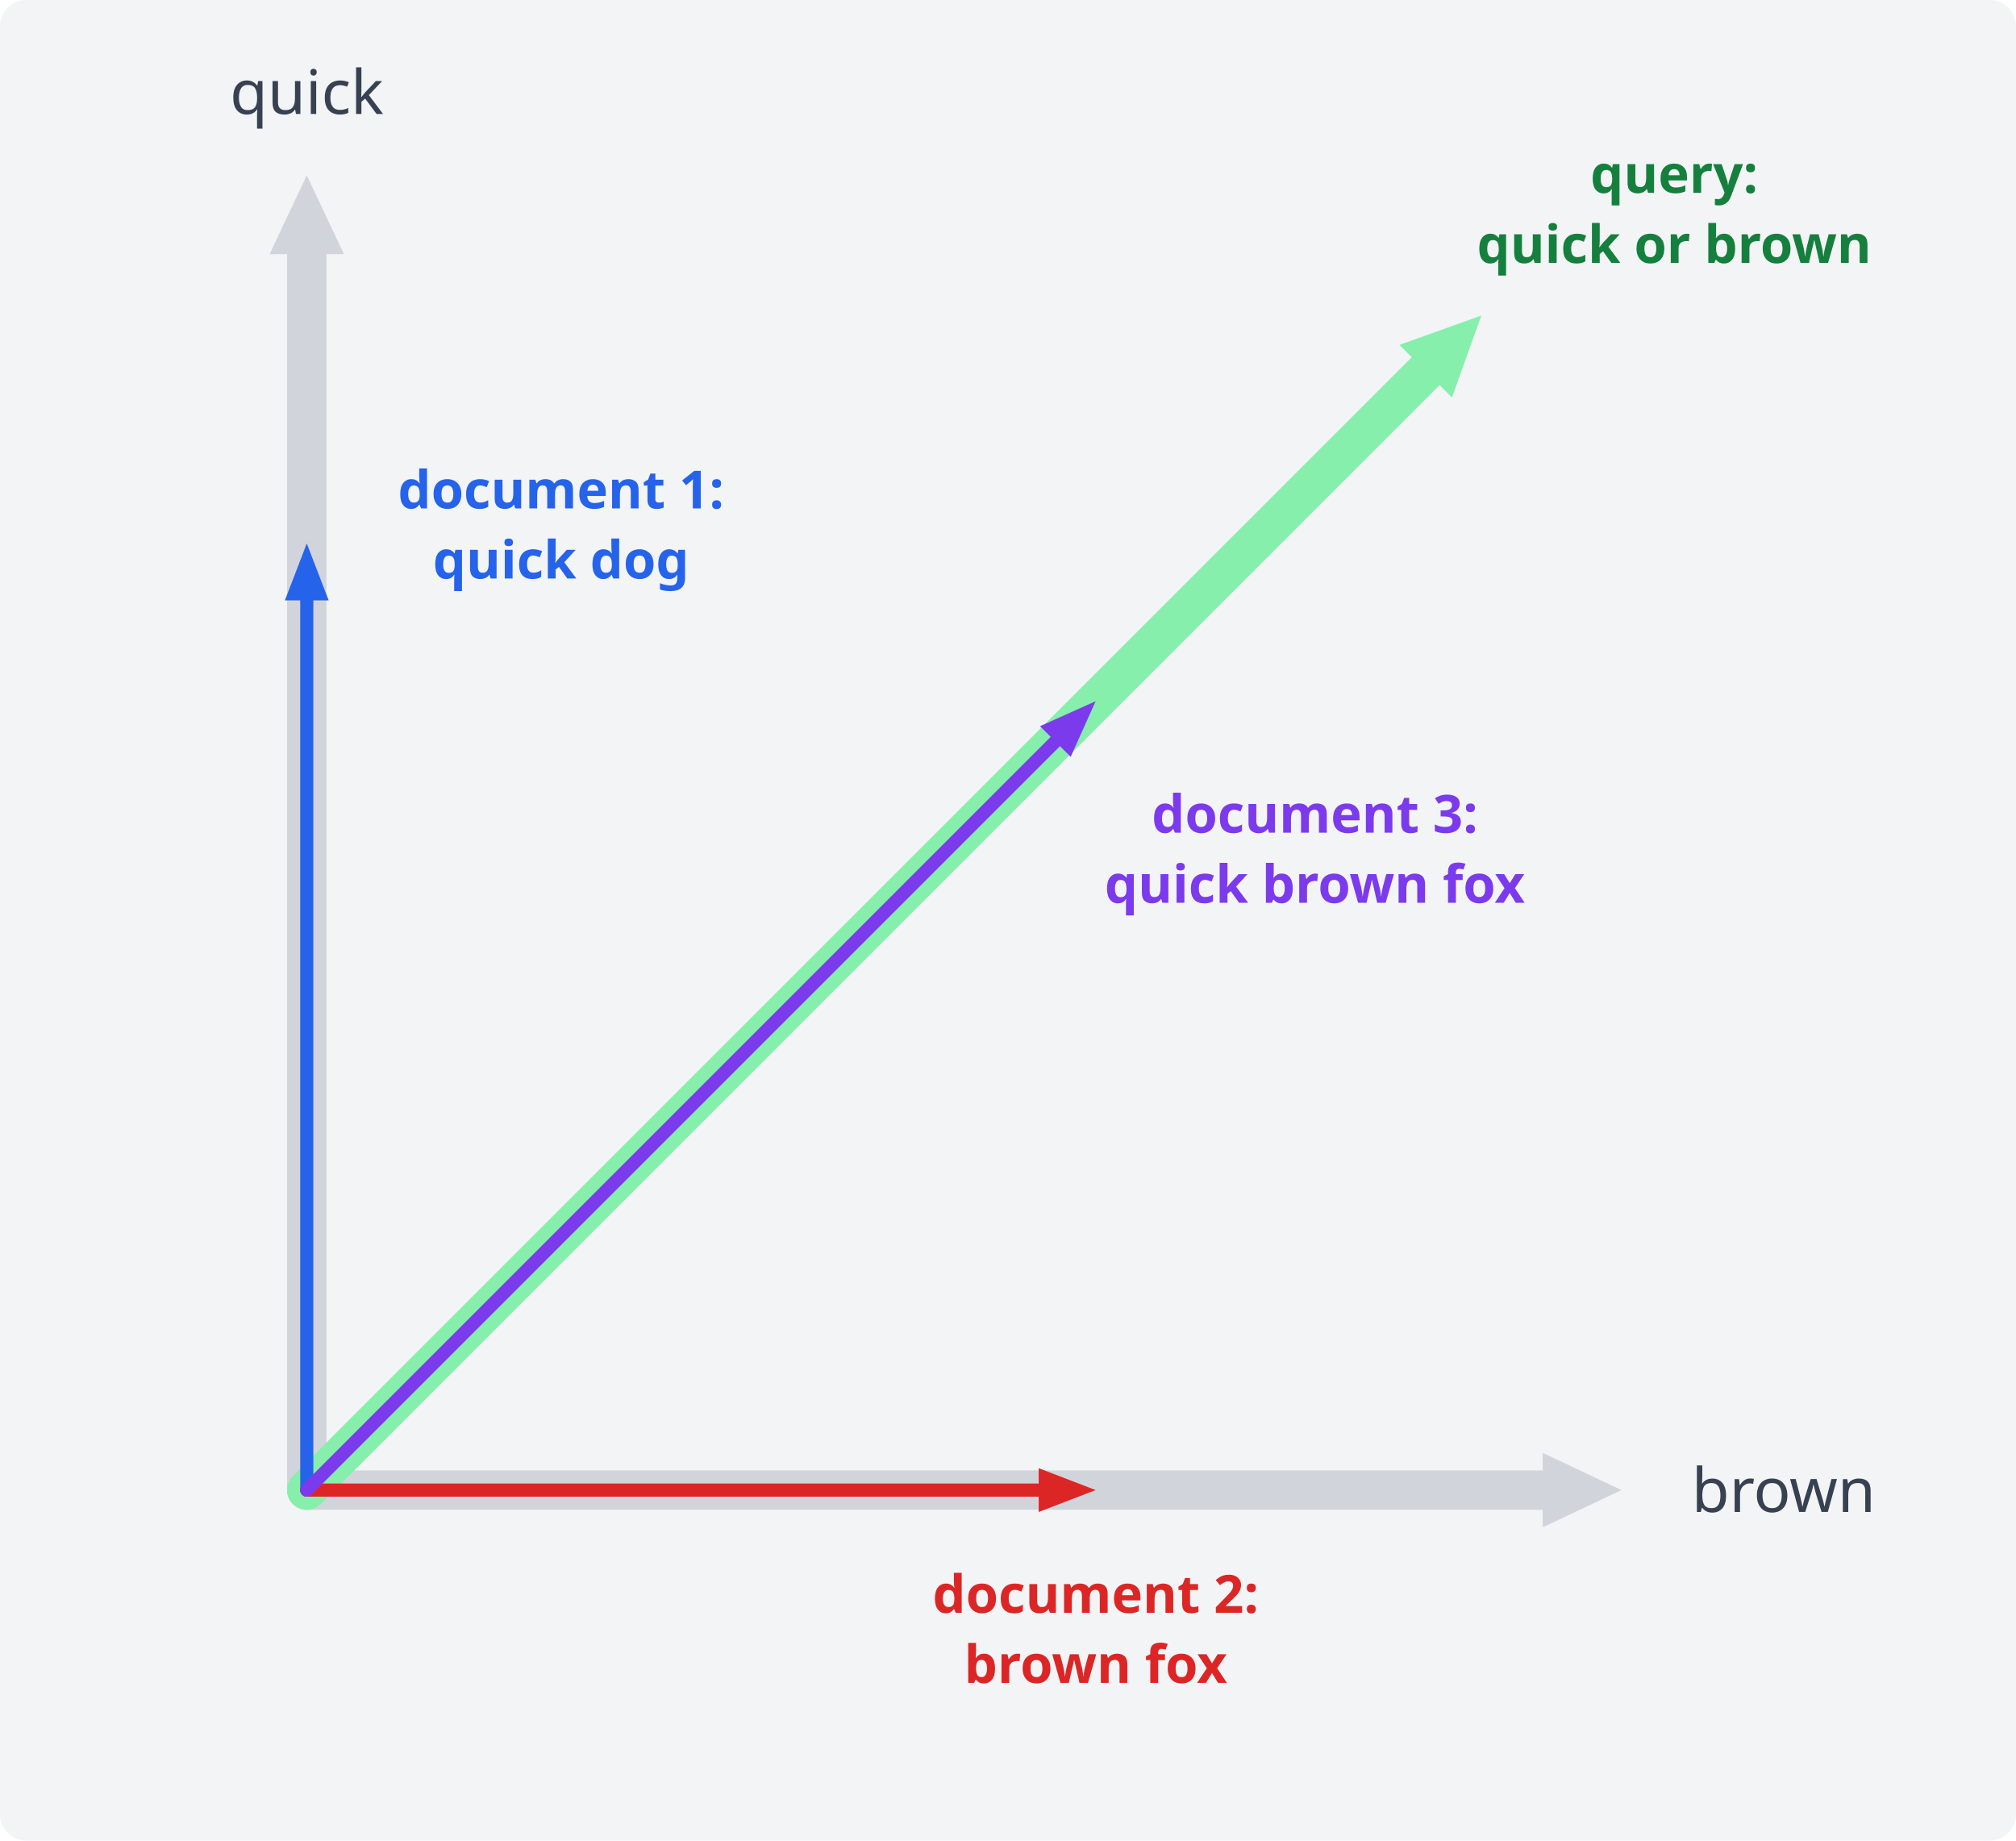
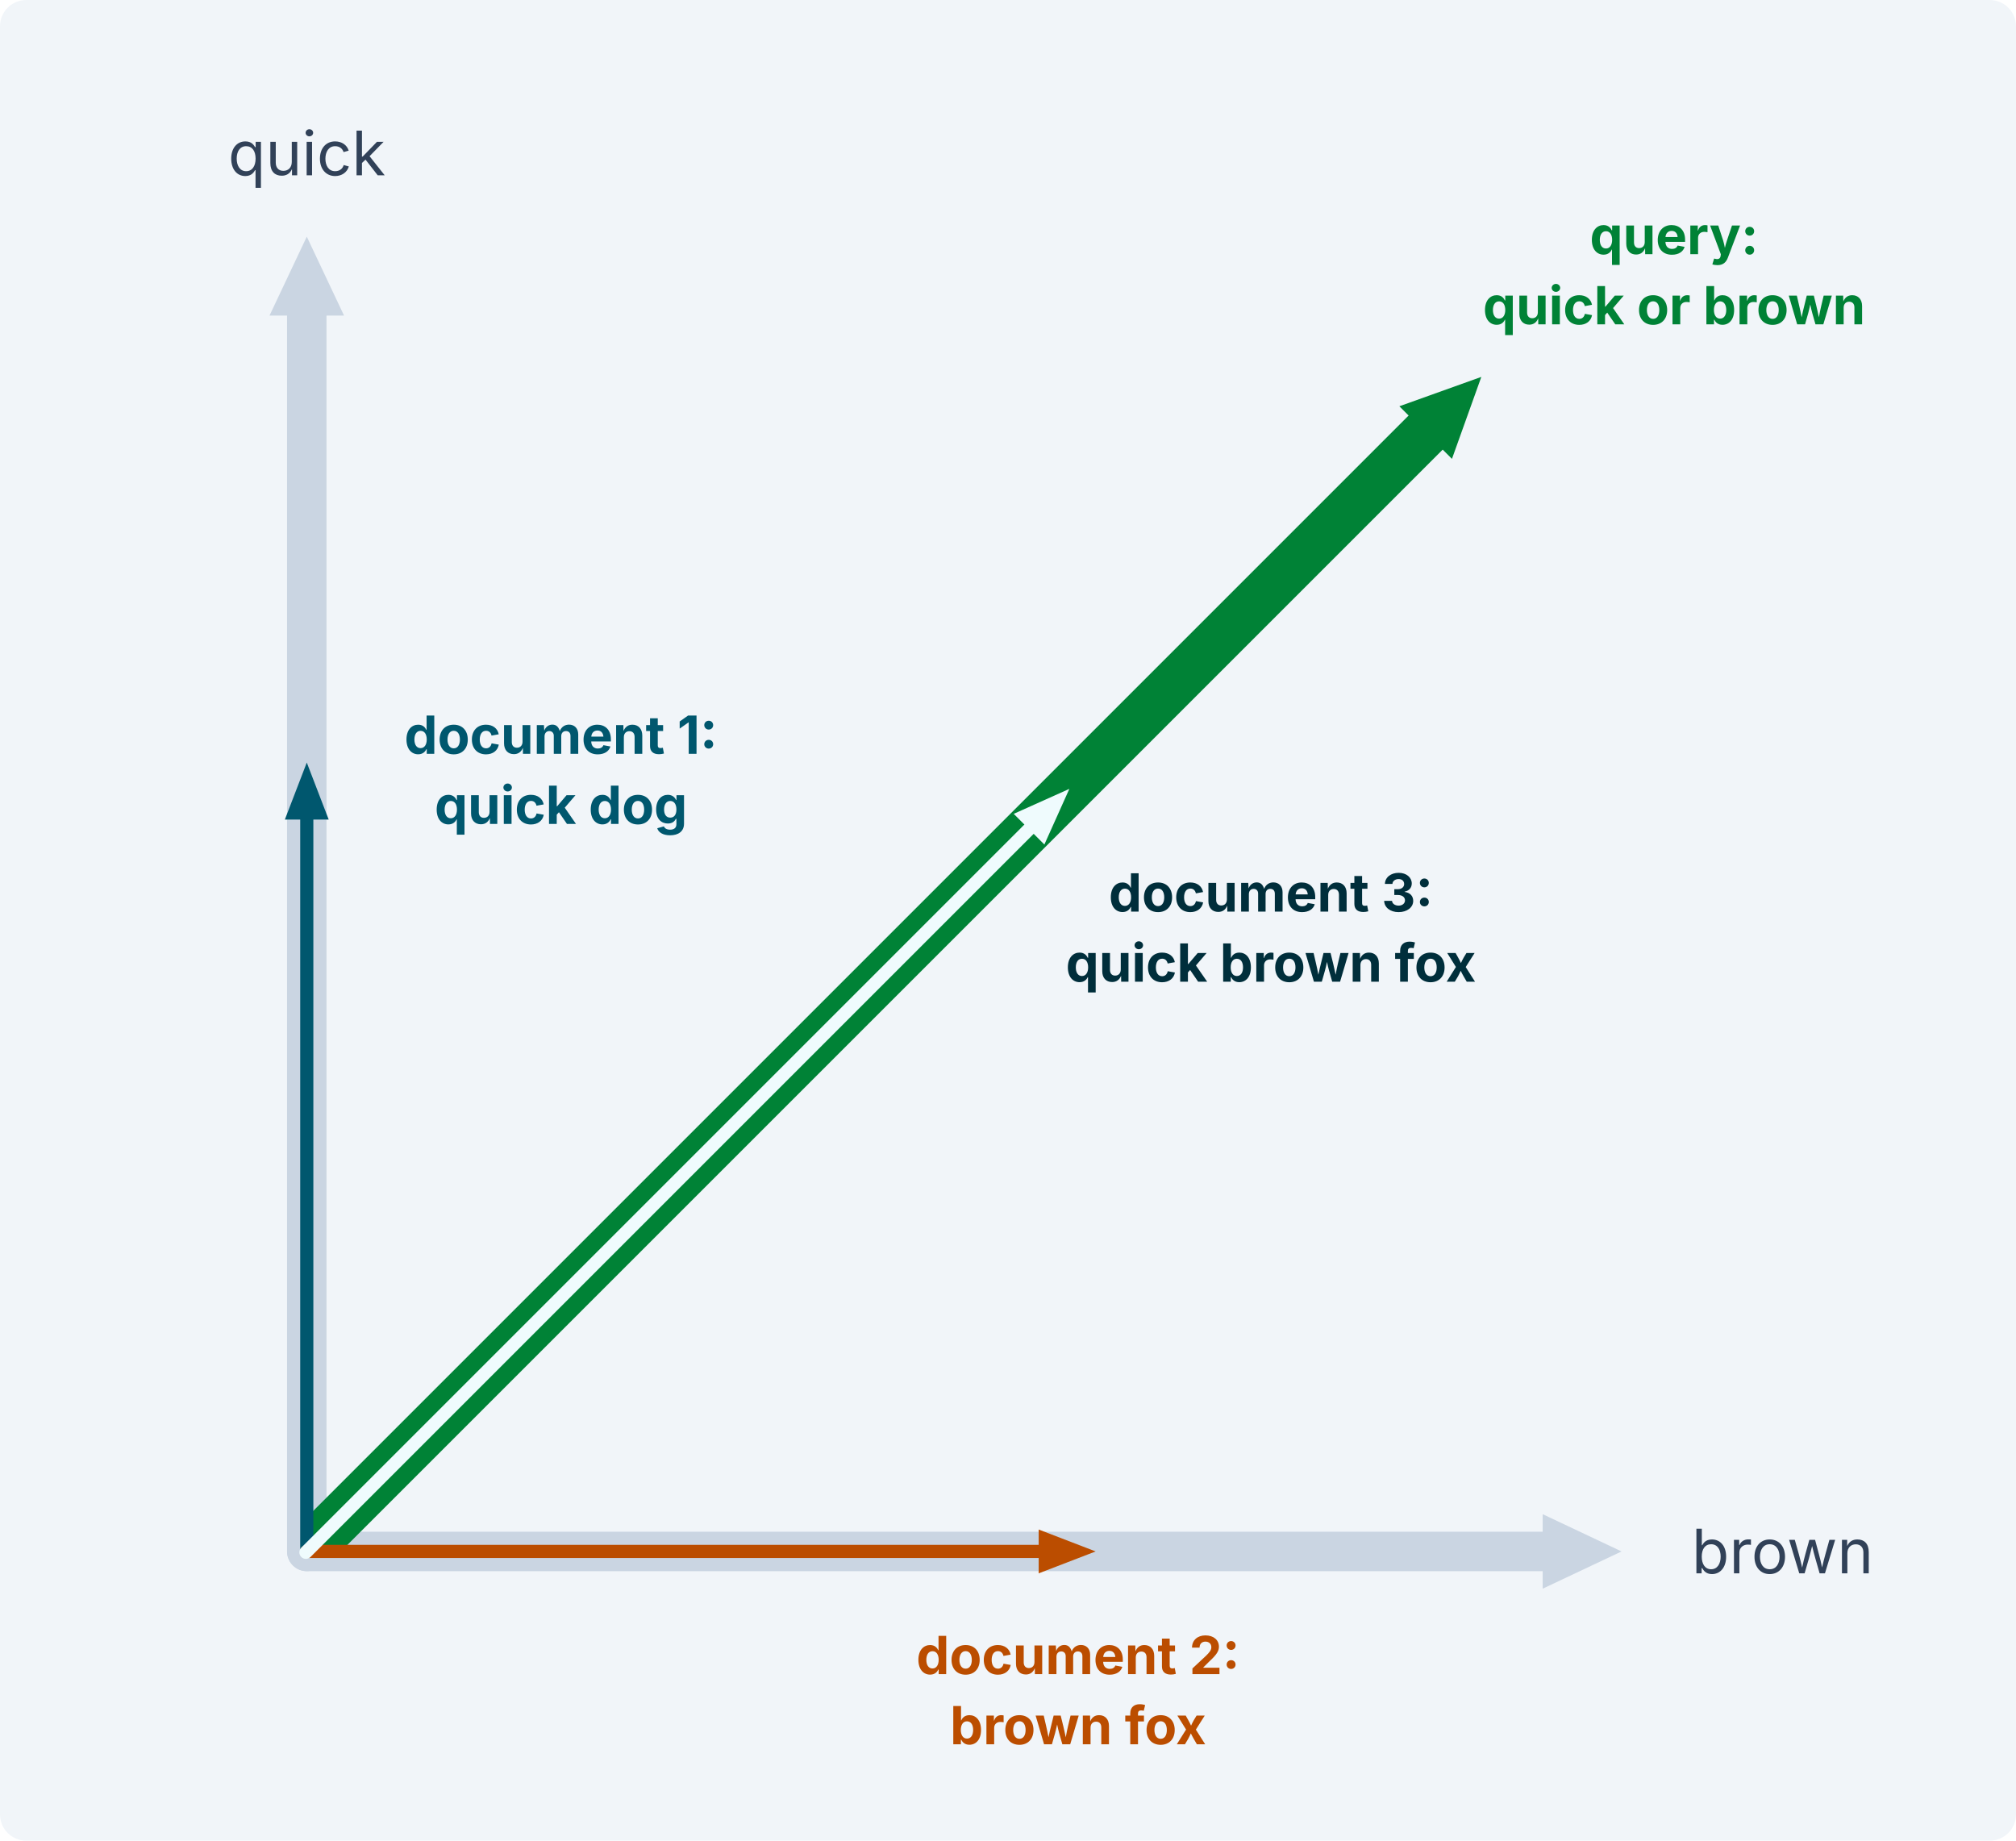
<svg xmlns="http://www.w3.org/2000/svg" viewBox="0 0 460 420" style="display:block;width:100%;max-width:460px;margin:0 auto">
  <style>
-     .asr .axlbl { font-family: sans-serif; font-size: 14px; fill: #374151; }
-     .asr .qtext { font-family: sans-serif; font-size: 12px; font-weight: bold; fill: #15803d; }
-     .asr .dtext { font-family: sans-serif; font-size: 12px; font-weight: bold; }
-     .asr .ang   { font-family: sans-serif; font-size: 15px; font-style: italic; }
+     .asr .axlbl { font-family: Inter, -apple-system, BlinkMacSystemFont, 'Segoe UI', Helvetica, Arial, sans-serif; font-size: 14px; fill: #314158; }
+     .asr .qtext { font-family: Inter, -apple-system, BlinkMacSystemFont, 'Segoe UI', Helvetica, Arial, sans-serif; font-size: 12px; font-weight: bold; fill: #008236; }
+     .asr .dtext { font-family: Inter, -apple-system, BlinkMacSystemFont, 'Segoe UI', Helvetica, Arial, sans-serif; font-size: 12px; font-weight: bold; }
+     .asr .ang   { font-family: Inter, -apple-system, BlinkMacSystemFont, 'Segoe UI', Helvetica, Arial, sans-serif; font-size: 15px; font-style: italic; }
  </style>
  <g class="asr">
-     <rect width="460" height="420" fill="#f3f4f6" rx="6" />
-     <path d="M 70 340 L 354.0 340.0" stroke="#d1d5db" stroke-width="9" stroke-linecap="round" fill="none" />
-     <polygon points="370.0,340.0 352.0,348.5 352.0,331.5" fill="#d1d5db" />
-     <path d="M 70 340 L 70.0 56.0" stroke="#d1d5db" stroke-width="9" stroke-linecap="round" fill="none" />
-     <polygon points="70.0,40.0 78.5,58.0 61.5,58.0" fill="#d1d5db" />
-     <text x="386" y="345" class="axlbl">brown</text>
-     <text x="70" y="26" text-anchor="middle" class="axlbl">quick</text>
-     <path d="M 70 340 L 326.7 83.3" stroke="#86efac" stroke-width="9" stroke-linecap="round" fill="none" />
-     <polygon points="338.0,72.0 331.3,90.7 319.3,78.7" fill="#86efac" />
-     <text x="382" y="44" text-anchor="middle" class="qtext">query:</text>
-     <text x="382" y="60" text-anchor="middle" class="qtext">quick or brown</text>
-     <path d="M 70 340 L 70.0 135.0" stroke="#2563eb" stroke-width="3" stroke-linecap="round" fill="none" />
-     <polygon points="70.0,124.0 75.0,137.0 65.0,137.0" fill="#2563eb" />
-     <path d="M 70 340 L 239.0 340.0" stroke="#dc2626" stroke-width="3" stroke-linecap="round" fill="none" />
-     <polygon points="250.0,340.0 237.0,345.0 237.0,335.0" fill="#dc2626" />
-     <path d="M 70 340 L 242.2 167.8" stroke="#7c3aed" stroke-width="3" stroke-linecap="round" fill="none" />
-     <polygon points="250.0,160.0 244.3,172.7 237.3,165.7" fill="#7c3aed" />
-     <text x="128" y="116" text-anchor="middle" class="dtext" fill="#2563eb">document 1:</text>
-     <text x="128" y="132" text-anchor="middle" class="dtext" fill="#2563eb">quick dog</text>
-     <text x="250" y="368" text-anchor="middle" class="dtext" fill="#dc2626">document 2:</text>
-     <text x="250" y="384" text-anchor="middle" class="dtext" fill="#dc2626">brown fox</text>
-     <text x="300" y="190" text-anchor="middle" class="dtext" fill="#7c3aed">document 3:</text>
-     <text x="300" y="206" text-anchor="middle" class="dtext" fill="#7c3aed">quick brown fox</text>
+     <rect width="460" height="420" fill="#f1f5f9" rx="6" />
+     <path d="M 70 354 L 354.0 354.0" stroke="#cad5e2" stroke-width="9" stroke-linecap="round" fill="none" />
+     <polygon points="370.0,354.0 352.0,362.5 352.0,345.5" fill="#cad5e2" />
+     <path d="M 70 354 L 70.0 70.0" stroke="#cad5e2" stroke-width="9" stroke-linecap="round" fill="none" />
+     <polygon points="70.0,54.0 78.5,72.0 61.5,72.0" fill="#cad5e2" />
+     <text x="386" y="359" class="axlbl">brown</text>
+     <text x="70" y="40" text-anchor="middle" class="axlbl">quick</text>
+     <path d="M 75 349 L 326.7 97.3" stroke="#008236" stroke-width="11" fill="none" stroke-linecap="round" />
+     <polygon points="338.0,86.0 331.3,104.7 319.3,92.7" fill="#008236" />
+     <text x="382" y="58" text-anchor="middle" class="qtext">query:</text>
+     <text x="382" y="74" text-anchor="middle" class="qtext">quick or brown</text>
+     <path d="M 70 354 L 70.0 185.0" stroke="#00576e" stroke-width="3" stroke-linecap="round" fill="none" />
+     <polygon points="70.0,174.0 75.0,187.0 65.0,187.0" fill="#00576e" />
+     <path d="M 70 354 L 239.0 354.0" stroke="#bb4d00" stroke-width="3" stroke-linecap="round" fill="none" />
+     <polygon points="250.0,354.0 237.0,359.0 237.0,349.0" fill="#bb4d00" />
+     <path d="M 69.8 354.2 L 236.2 187.8" stroke="#effbfd" stroke-width="3" stroke-linecap="round" fill="none" />
+     <polygon points="244.0,180.0 238.3,192.7 231.3,185.7" fill="#effbfd" />
+     <text x="128" y="172" text-anchor="middle" class="dtext" fill="#00576e">document 1:</text>
+     <text x="128" y="188" text-anchor="middle" class="dtext" fill="#00576e">quick dog</text>
+     <text x="246" y="382" text-anchor="middle" class="dtext" fill="#bb4d00">document 2:</text>
+     <text x="246" y="398" text-anchor="middle" class="dtext" fill="#bb4d00">brown fox</text>
+     <text x="290" y="208" text-anchor="middle" class="dtext" fill="#002e3b">document 3:</text>
+     <text x="290" y="224" text-anchor="middle" class="dtext" fill="#002e3b">quick brown fox</text>
  </g>
</svg>
